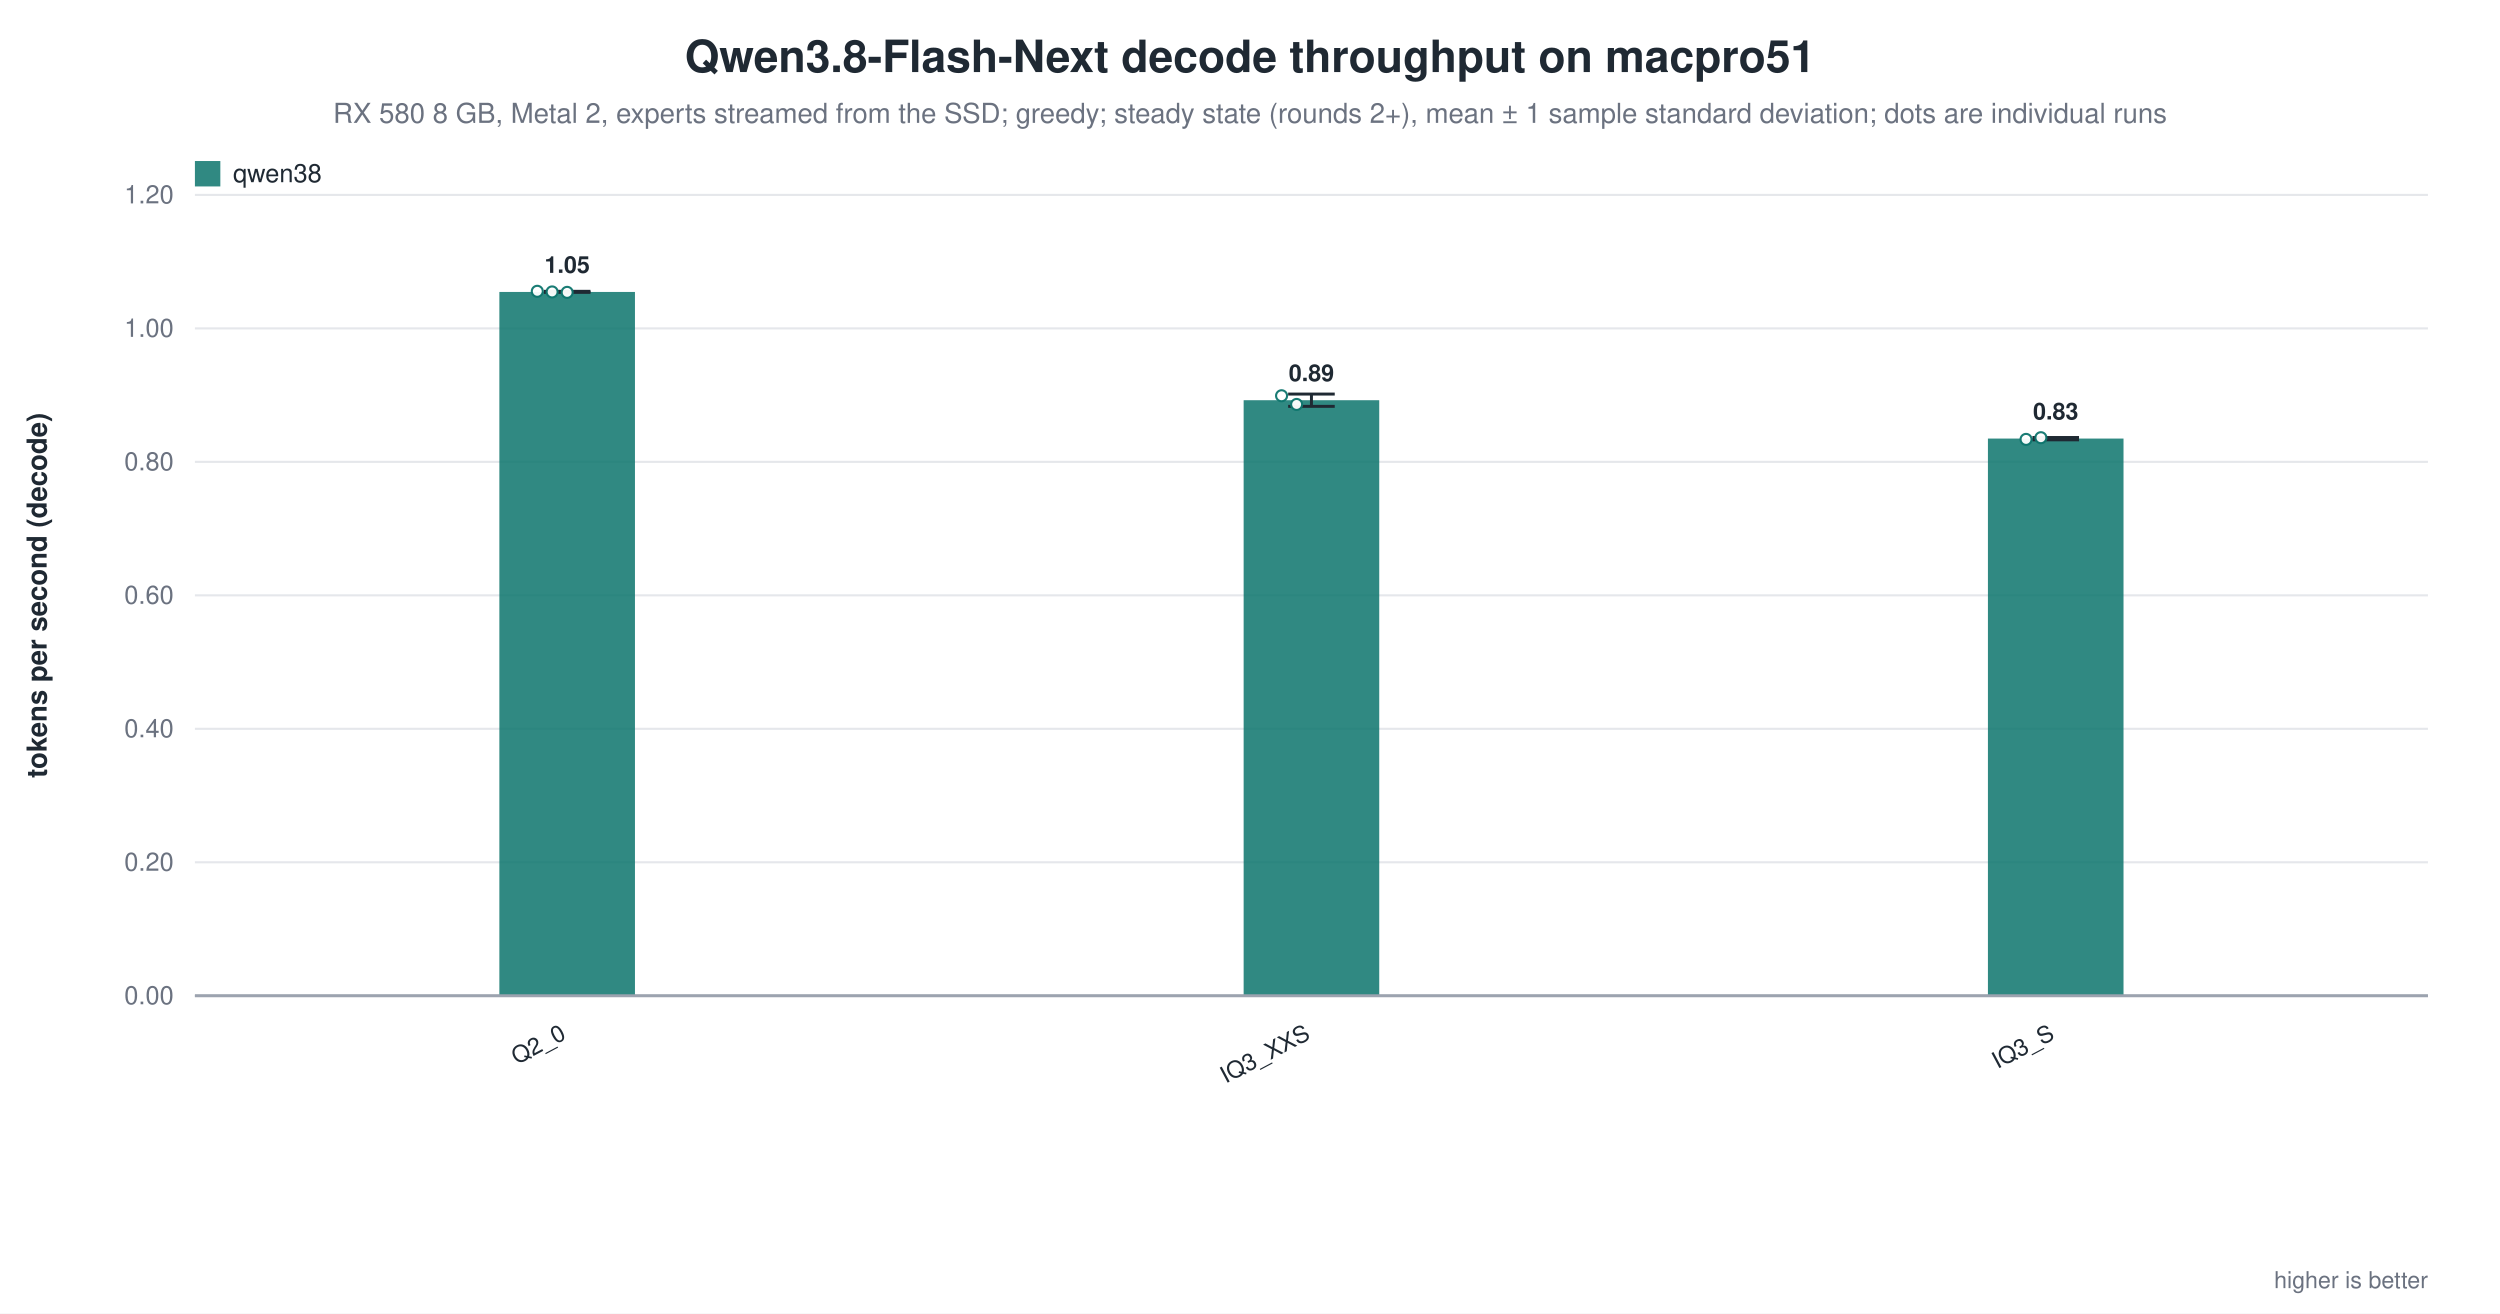
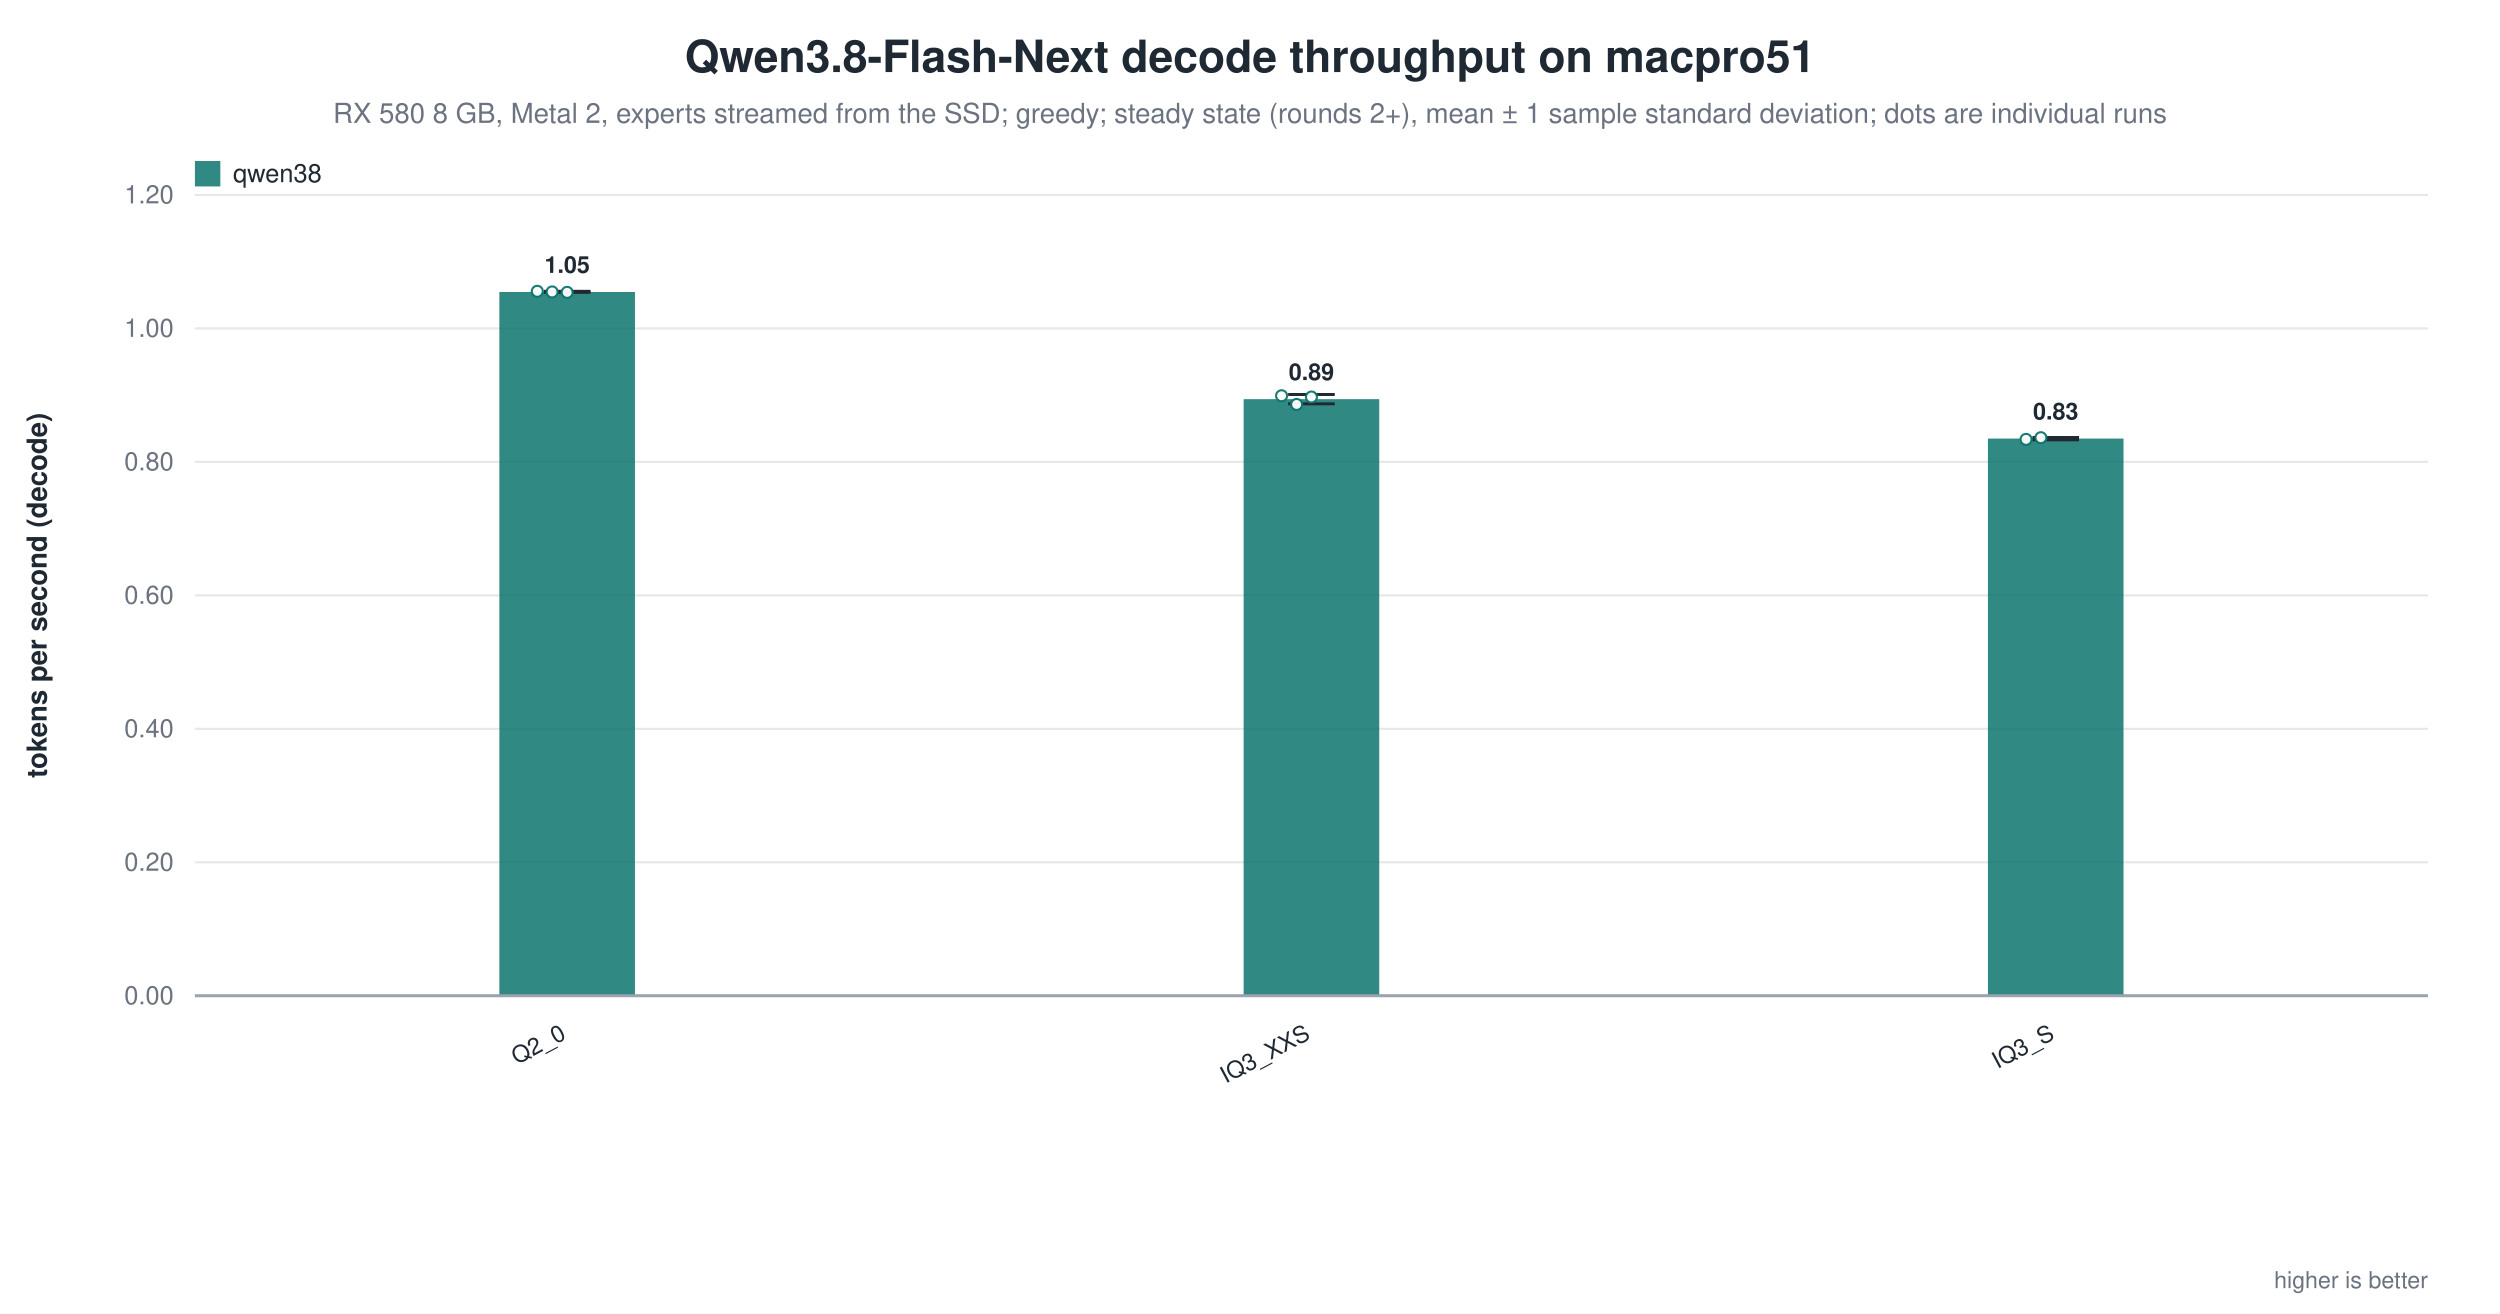
<svg xmlns="http://www.w3.org/2000/svg" width="1180" height="620" viewBox="0 0 1180 620" role="img" aria-label="Qwen3.8-Flash-Next decode throughput on macpro51">
  <rect width="1180" height="620" fill="white" />
  <text x="590.0" y="34" text-anchor="middle" font-family="Helvetica, Arial, sans-serif" font-size="21" font-weight="600" fill="#1f2933">Qwen3.8-Flash-Next decode throughput on macpro51</text>
  <text x="590.0" y="58" text-anchor="middle" font-family="Helvetica, Arial, sans-serif" font-size="13" fill="#6b7280">RX 580 8 GB, Metal 2, experts streamed from the SSD; greedy; steady state (rounds 2+), mean ± 1 sample standard deviation; dots are individual runs</text>
  <line x1="92.0" y1="470.0" x2="1146.0" y2="470.0" stroke="#9ca3af" stroke-width="1.0" />
  <text x="82.0" y="474.0" text-anchor="end" font-family="Helvetica, Arial, sans-serif" font-size="12" fill="#6b7280" font-weight="400">0.00</text>
  <line x1="92.0" y1="407.0" x2="1146.0" y2="407.0" stroke="#e5e7eb" stroke-width="1.0" />
  <text x="82.0" y="411.0" text-anchor="end" font-family="Helvetica, Arial, sans-serif" font-size="12" fill="#6b7280" font-weight="400">0.20</text>
  <line x1="92.0" y1="344.0" x2="1146.0" y2="344.0" stroke="#e5e7eb" stroke-width="1.0" />
  <text x="82.0" y="348.0" text-anchor="end" font-family="Helvetica, Arial, sans-serif" font-size="12" fill="#6b7280" font-weight="400">0.40</text>
  <line x1="92.0" y1="281.0" x2="1146.0" y2="281.0" stroke="#e5e7eb" stroke-width="1.0" />
  <text x="82.0" y="285.0" text-anchor="end" font-family="Helvetica, Arial, sans-serif" font-size="12" fill="#6b7280" font-weight="400">0.60</text>
  <line x1="92.0" y1="218.0" x2="1146.0" y2="218.0" stroke="#e5e7eb" stroke-width="1.0" />
  <text x="82.0" y="222.0" text-anchor="end" font-family="Helvetica, Arial, sans-serif" font-size="12" fill="#6b7280" font-weight="400">0.80</text>
  <line x1="92.0" y1="155.0" x2="1146.0" y2="155.0" stroke="#e5e7eb" stroke-width="1.0" />
  <text x="82.0" y="159.0" text-anchor="end" font-family="Helvetica, Arial, sans-serif" font-size="12" fill="#6b7280" font-weight="400">1.00</text>
  <line x1="92.0" y1="92.0" x2="1146.0" y2="92.0" stroke="#e5e7eb" stroke-width="1.0" />
  <text x="82.0" y="96.0" text-anchor="end" font-family="Helvetica, Arial, sans-serif" font-size="12" fill="#6b7280" font-weight="400">1.20</text>
  <text x="22.0" y="281.0" text-anchor="middle" font-family="Helvetica, Arial, sans-serif" font-size="13" fill="#1f2933" font-weight="600" transform="rotate(-90.0 22.0 281.0)">tokens per second (decode)</text>
  <rect x="235.7" y="137.8" width="64.0" height="332.2" fill="#0f766e" opacity="0.86" />
  <line x1="267.7" y1="137.5" x2="267.7" y2="138.0" stroke="#1f2933" stroke-width="1.4" />
  <line x1="256.7" y1="137.5" x2="278.7" y2="137.5" stroke="#1f2933" stroke-width="1.4" />
  <line x1="256.7" y1="138.0" x2="278.7" y2="138.0" stroke="#1f2933" stroke-width="1.4" />
  <circle cx="253.6" cy="137.5" r="2.6" fill="white" stroke="#0f766e" stroke-width="1.0" opacity="0.95" />
  <circle cx="260.6" cy="137.8" r="2.6" fill="white" stroke="#0f766e" stroke-width="1.0" opacity="0.95" />
  <circle cx="267.7" cy="138.0" r="2.6" fill="white" stroke="#0f766e" stroke-width="1.0" opacity="0.95" />
  <text x="267.7" y="128.8" text-anchor="middle" font-family="Helvetica, Arial, sans-serif" font-size="11" fill="#1f2933" font-weight="600">1.05</text>
  <text x="267.7" y="490.0" text-anchor="end" font-family="Helvetica, Arial, sans-serif" font-size="11" fill="#1f2933" font-weight="500" transform="rotate(-28.0 267.7 490.0)">Q2_0</text>
-   <rect x="587.0" y="188.9" width="64.0" height="281.1" fill="#0f766e" opacity="0.86" />
-   <line x1="619.0" y1="186.0" x2="619.0" y2="191.8" stroke="#1f2933" stroke-width="1.4" />
-   <line x1="608.0" y1="186.0" x2="630.0" y2="186.0" stroke="#1f2933" stroke-width="1.4" />
-   <line x1="608.0" y1="191.8" x2="630.0" y2="191.8" stroke="#1f2933" stroke-width="1.4" />
+   <rect x="587.0" y="188.4" width="64.0" height="281.6" fill="#0f766e" opacity="0.86" />
+   <line x1="619.0" y1="186.2" x2="619.0" y2="190.6" stroke="#1f2933" stroke-width="1.4" />
+   <line x1="608.0" y1="186.2" x2="630.0" y2="186.2" stroke="#1f2933" stroke-width="1.4" />
+   <line x1="608.0" y1="190.6" x2="630.0" y2="190.6" stroke="#1f2933" stroke-width="1.4" />
  <circle cx="604.9" cy="186.8" r="2.6" fill="white" stroke="#0f766e" stroke-width="1.0" opacity="0.95" />
  <circle cx="612.0" cy="190.9" r="2.6" fill="white" stroke="#0f766e" stroke-width="1.0" opacity="0.95" />
-   <text x="619.0" y="179.9" text-anchor="middle" font-family="Helvetica, Arial, sans-serif" font-size="11" fill="#1f2933" font-weight="600">0.89</text>
+   <circle cx="619.0" cy="187.4" r="2.6" fill="white" stroke="#0f766e" stroke-width="1.0" opacity="0.95" />
+   <text x="619.0" y="179.4" text-anchor="middle" font-family="Helvetica, Arial, sans-serif" font-size="11" fill="#1f2933" font-weight="600">0.89</text>
  <text x="619.0" y="490.0" text-anchor="end" font-family="Helvetica, Arial, sans-serif" font-size="11" fill="#1f2933" font-weight="500" transform="rotate(-28.0 619.0 490.0)">IQ3_XXS</text>
  <rect x="938.3" y="207.0" width="64.0" height="263.0" fill="#0f766e" opacity="0.86" />
  <line x1="970.3" y1="206.5" x2="970.3" y2="207.6" stroke="#1f2933" stroke-width="1.4" />
  <line x1="959.3" y1="206.5" x2="981.3" y2="206.5" stroke="#1f2933" stroke-width="1.4" />
  <line x1="959.3" y1="207.6" x2="981.3" y2="207.6" stroke="#1f2933" stroke-width="1.4" />
  <circle cx="956.3" cy="207.4" r="2.6" fill="white" stroke="#0f766e" stroke-width="1.0" opacity="0.95" />
  <circle cx="963.3" cy="206.6" r="2.6" fill="white" stroke="#0f766e" stroke-width="1.0" opacity="0.95" />
  <text x="970.3" y="198.0" text-anchor="middle" font-family="Helvetica, Arial, sans-serif" font-size="11" fill="#1f2933" font-weight="600">0.83</text>
  <text x="970.3" y="490.0" text-anchor="end" font-family="Helvetica, Arial, sans-serif" font-size="11" fill="#1f2933" font-weight="500" transform="rotate(-28.0 970.3 490.0)">IQ3_S</text>
  <line x1="92.0" y1="470.0" x2="1146.0" y2="470.0" stroke="#9ca3af" stroke-width="1.4" />
  <rect x="92.0" y="76.0" width="12.0" height="12.0" fill="#0f766e" opacity="0.86" />
  <text x="110.0" y="86.0" text-anchor="start" font-family="Helvetica, Arial, sans-serif" font-size="12" fill="#1f2933" font-weight="500">qwen38</text>
  <text x="1146.0" y="608.0" text-anchor="end" font-family="Helvetica, Arial, sans-serif" font-size="11" fill="#6b7280" font-weight="400">higher is better</text>
</svg>
